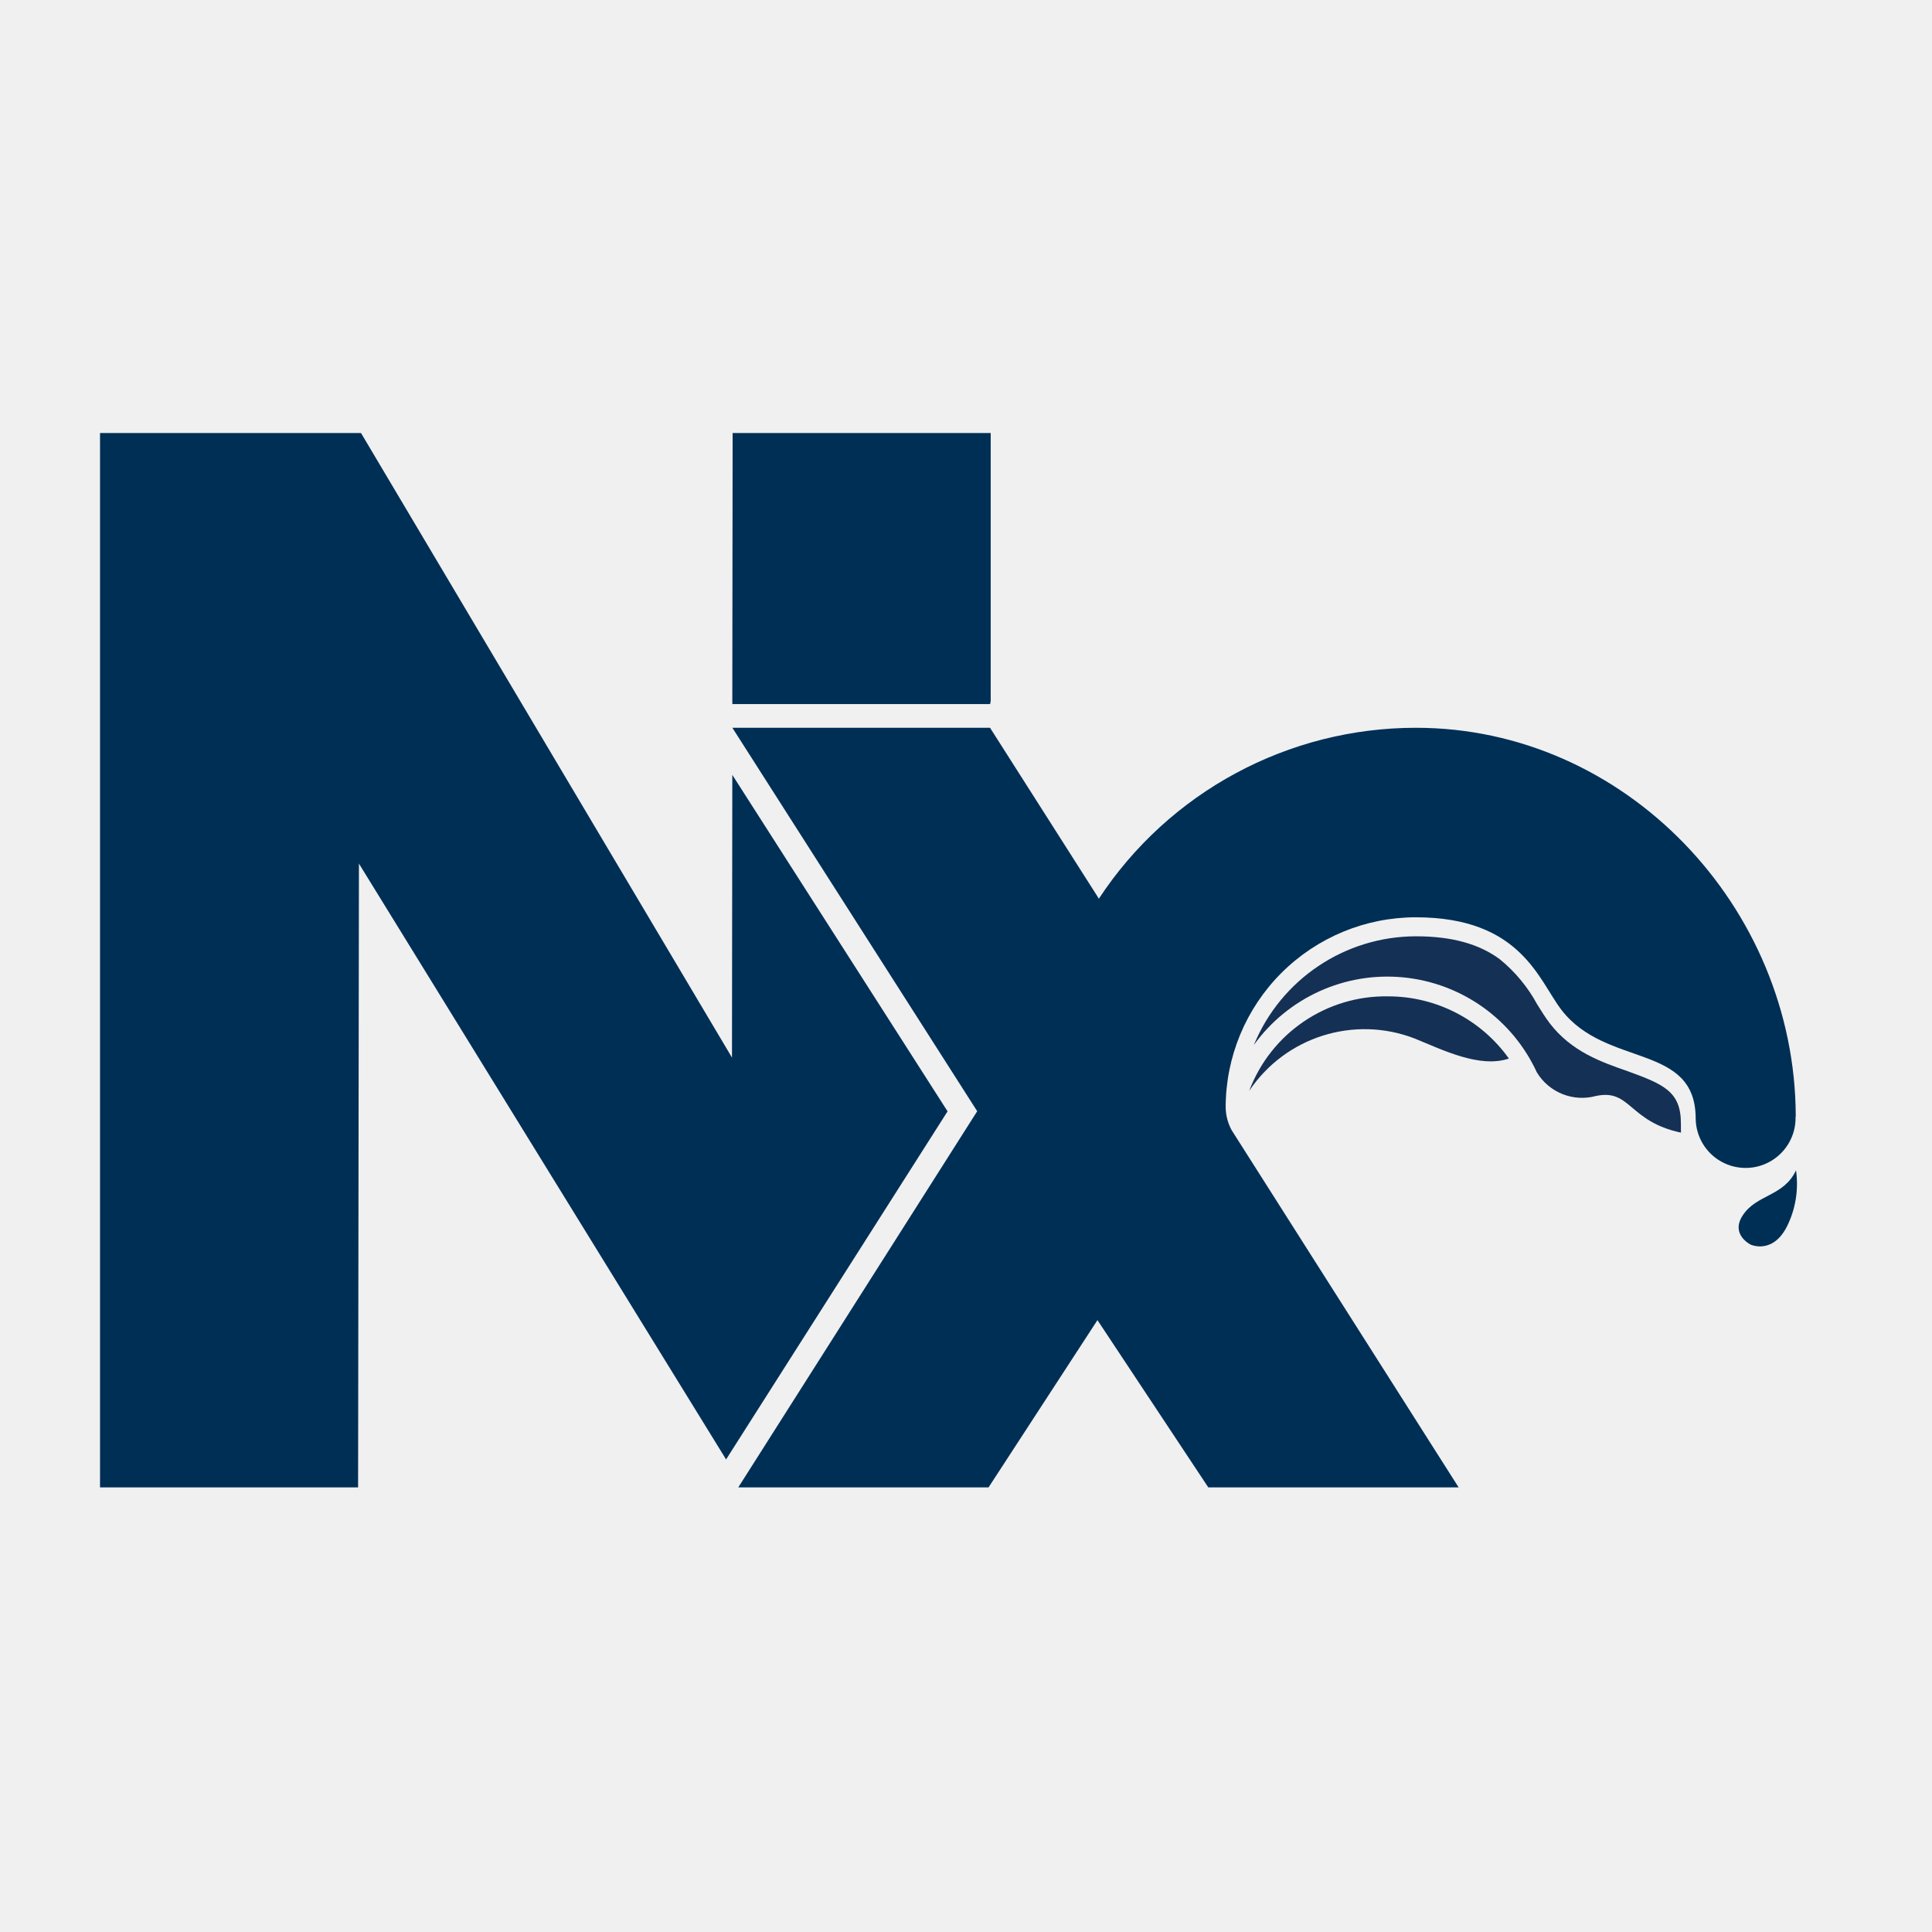
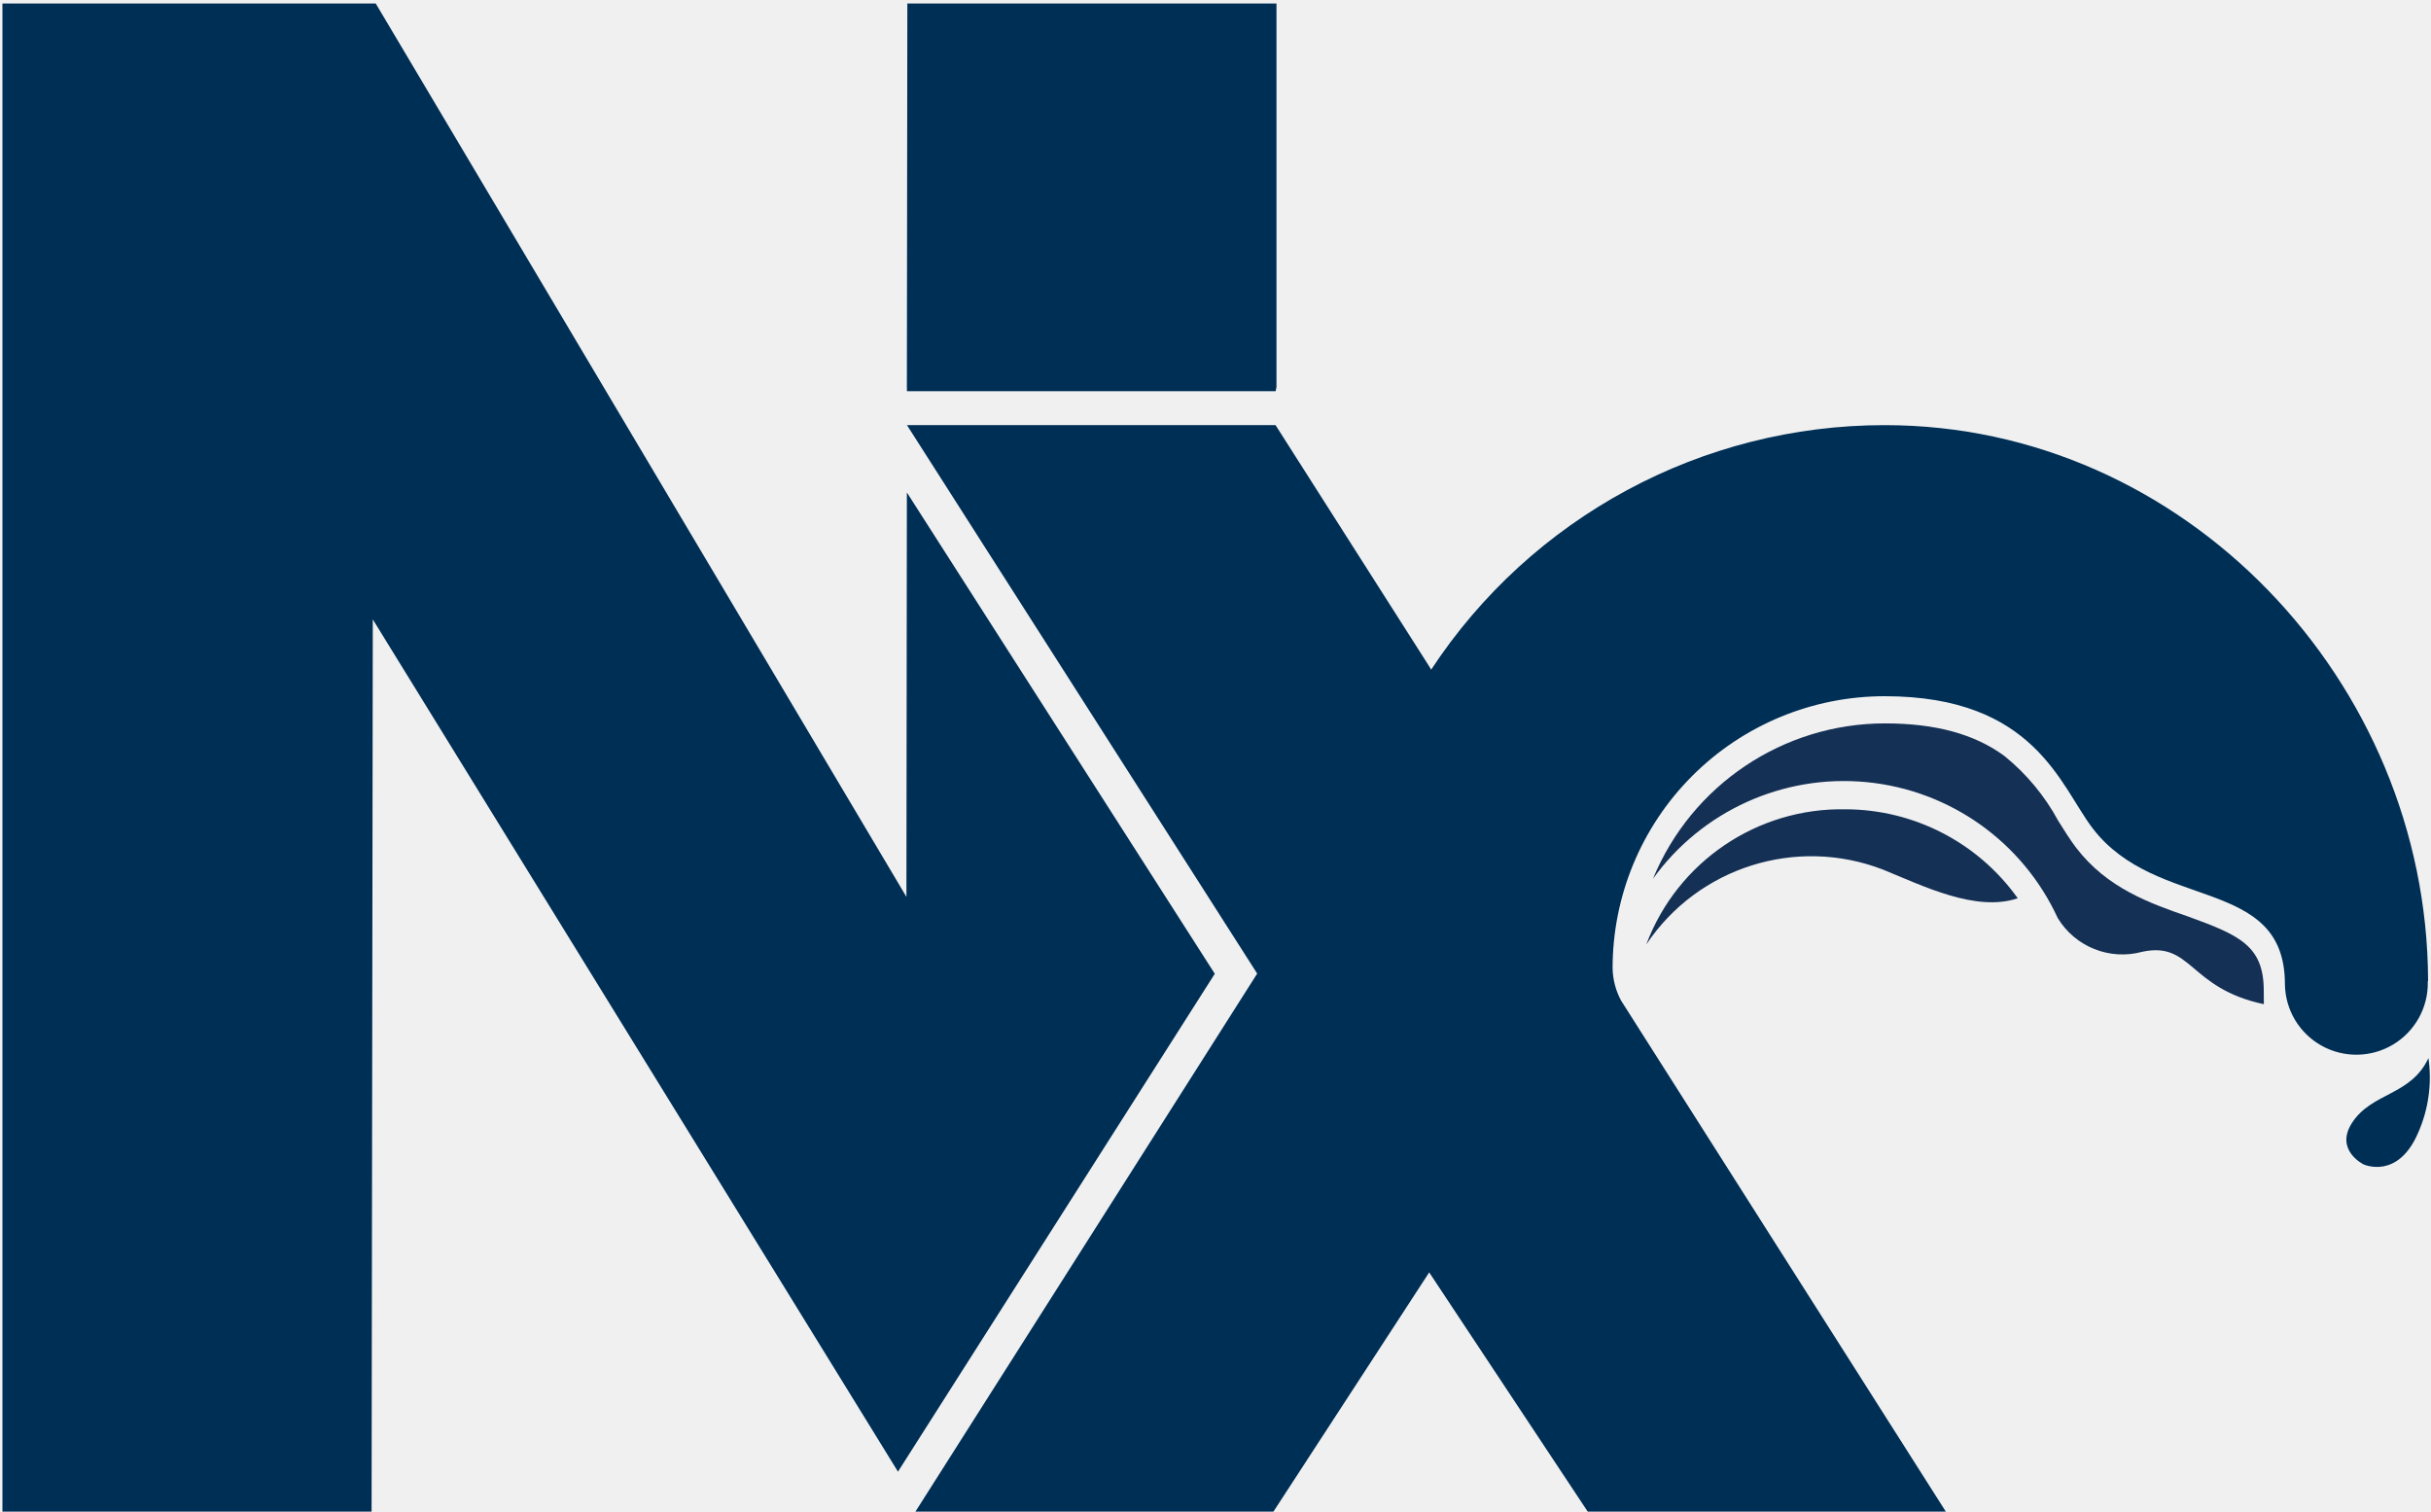
- <svg xmlns="http://www.w3.org/2000/svg" width="1000" height="1000" viewBox="200 300 700 400" fill="none">
+ <svg xmlns="http://www.w3.org/2000/svg" width="1000" height="622" viewBox="236 306 615 383" fill="none">
  <style>
@media (prefers-color-scheme: dark) {
  path {
    fill: #FFFFFF;
  }
}
</style>
  <path d="M543.321 552.663L465.329 430.752L465.212 533.183L330.799 306.89H236.24V688.908H329.742L330.047 462.898L463.073 678.78L543.321 552.663V552.663Z" fill="#002F56" />
  <path d="M465.352 405.091H558.735L558.947 404.01V306.89H465.446L465.328 404.01L465.352 405.091V405.091Z" fill="#002F56" />
  <path d="M703.065 511C680.694 510.576 660.482 524.292 652.613 545.237C665.713 525.647 690.657 517.775 712.629 526.297C722.78 530.433 736.128 537.107 746.702 533.535C736.645 519.421 720.395 511.029 703.065 511V511Z" fill="#143055" />
  <path d="M809.02 556.963C809.02 545.52 802.793 542.864 789.869 538.165C780.281 534.828 769.401 531.068 761.482 520.728C759.931 518.684 758.498 516.381 756.97 513.937C753.549 507.608 748.909 502.017 743.318 497.488C735.775 491.943 725.882 489.24 713.051 489.24C687.307 489.258 664.113 504.798 654.305 528.601C666.705 511.394 687.313 502.072 708.423 504.118C729.532 506.165 747.966 519.273 756.829 538.541C761.258 545.848 769.992 549.338 778.237 547.094C790.856 544.392 789.986 556.329 809.044 560.371L809.02 556.963Z" fill="#143055" />
  <path d="M850.636 554.519V554.261C850.354 478.501 788.858 413.691 713.051 413.691C666.752 413.659 623.549 436.944 598.119 475.634L597.626 474.788L558.712 413.691H465.352L554.059 552.616L467.49 688.908H558.171L597.626 628.305L637.785 688.908H728.49L646.245 559.477C644.879 556.956 644.138 554.143 644.083 551.276C644.076 532.995 651.336 515.461 664.262 502.534C677.189 489.608 694.723 482.348 713.004 482.355C751.119 482.355 757.487 505.148 765.712 515.864C781.949 537.013 814.378 527.754 814.378 555.342V555.342C814.474 561.806 818.012 567.728 823.659 570.876C829.305 574.025 836.203 573.922 841.753 570.606C847.303 567.29 850.662 561.265 850.566 554.801V554.801V554.519H850.636Z" fill="#002F56" />
  <path d="M850.731 574.023C851.653 580.466 850.741 587.039 848.1 592.987C842.93 604.948 834.306 600.953 834.306 600.953C834.306 600.953 826.88 597.334 831.392 590.402C836.397 582.671 846.29 583.564 850.731 574.023Z" fill="#002F56" />
</svg>
